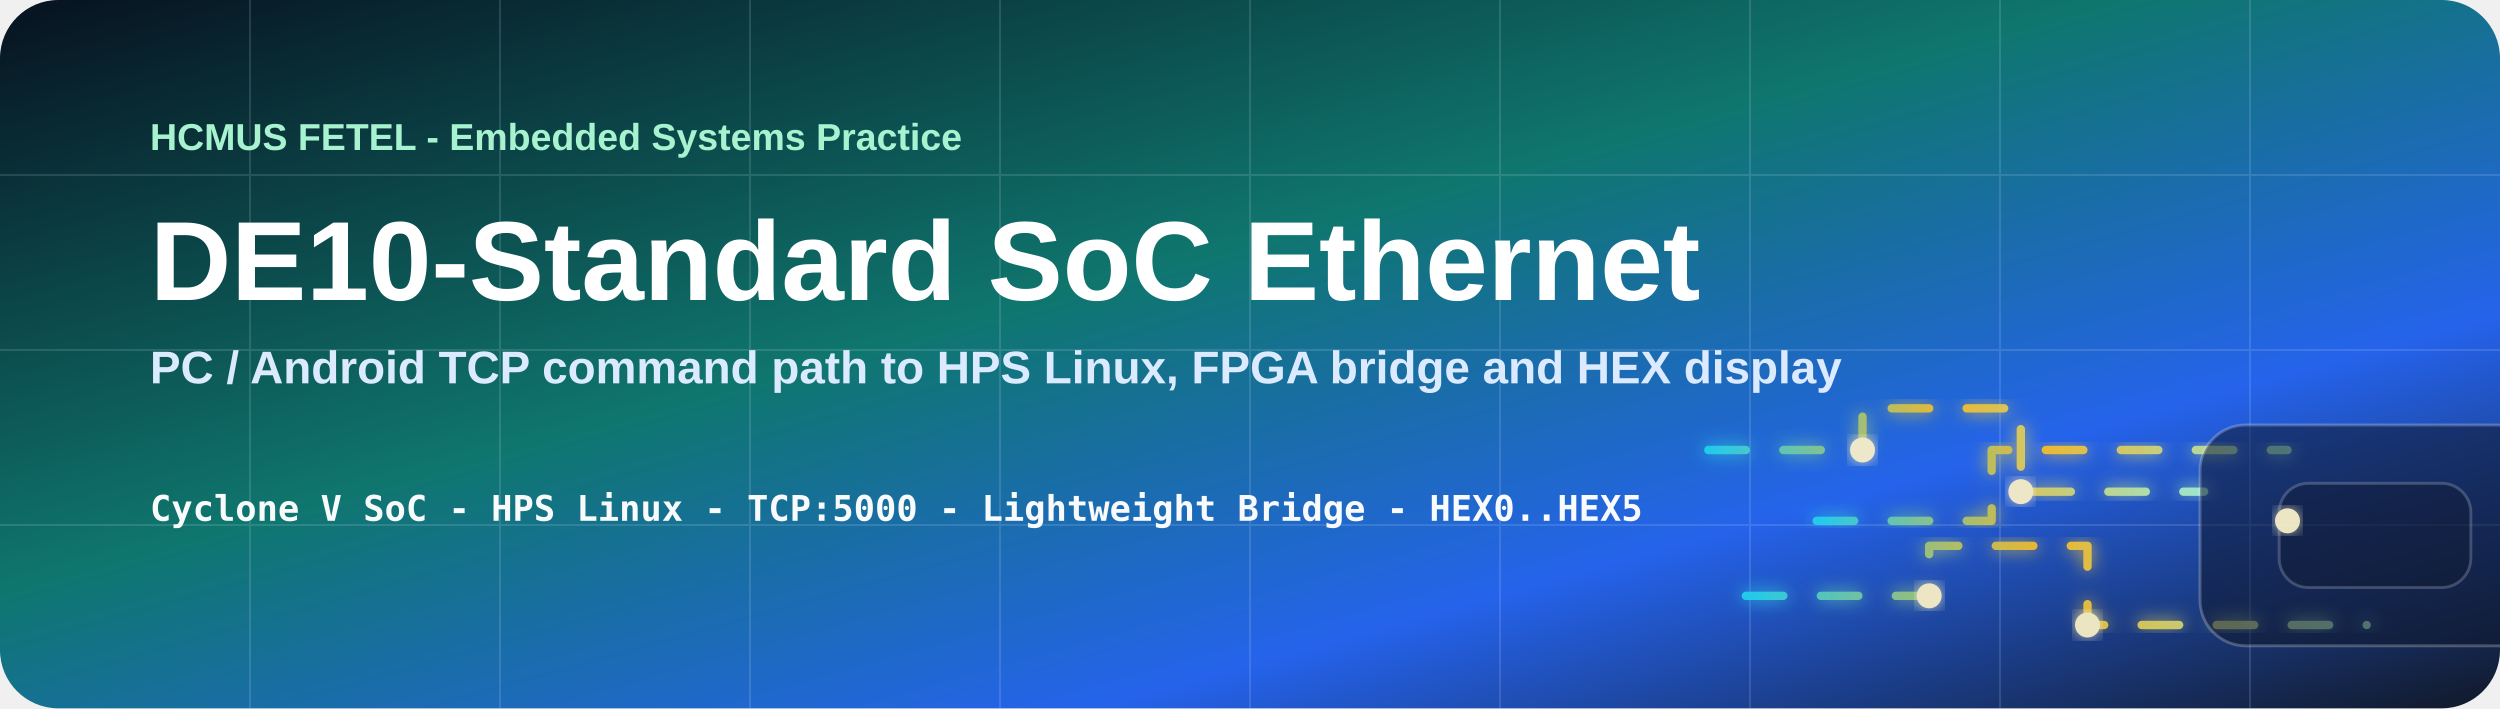
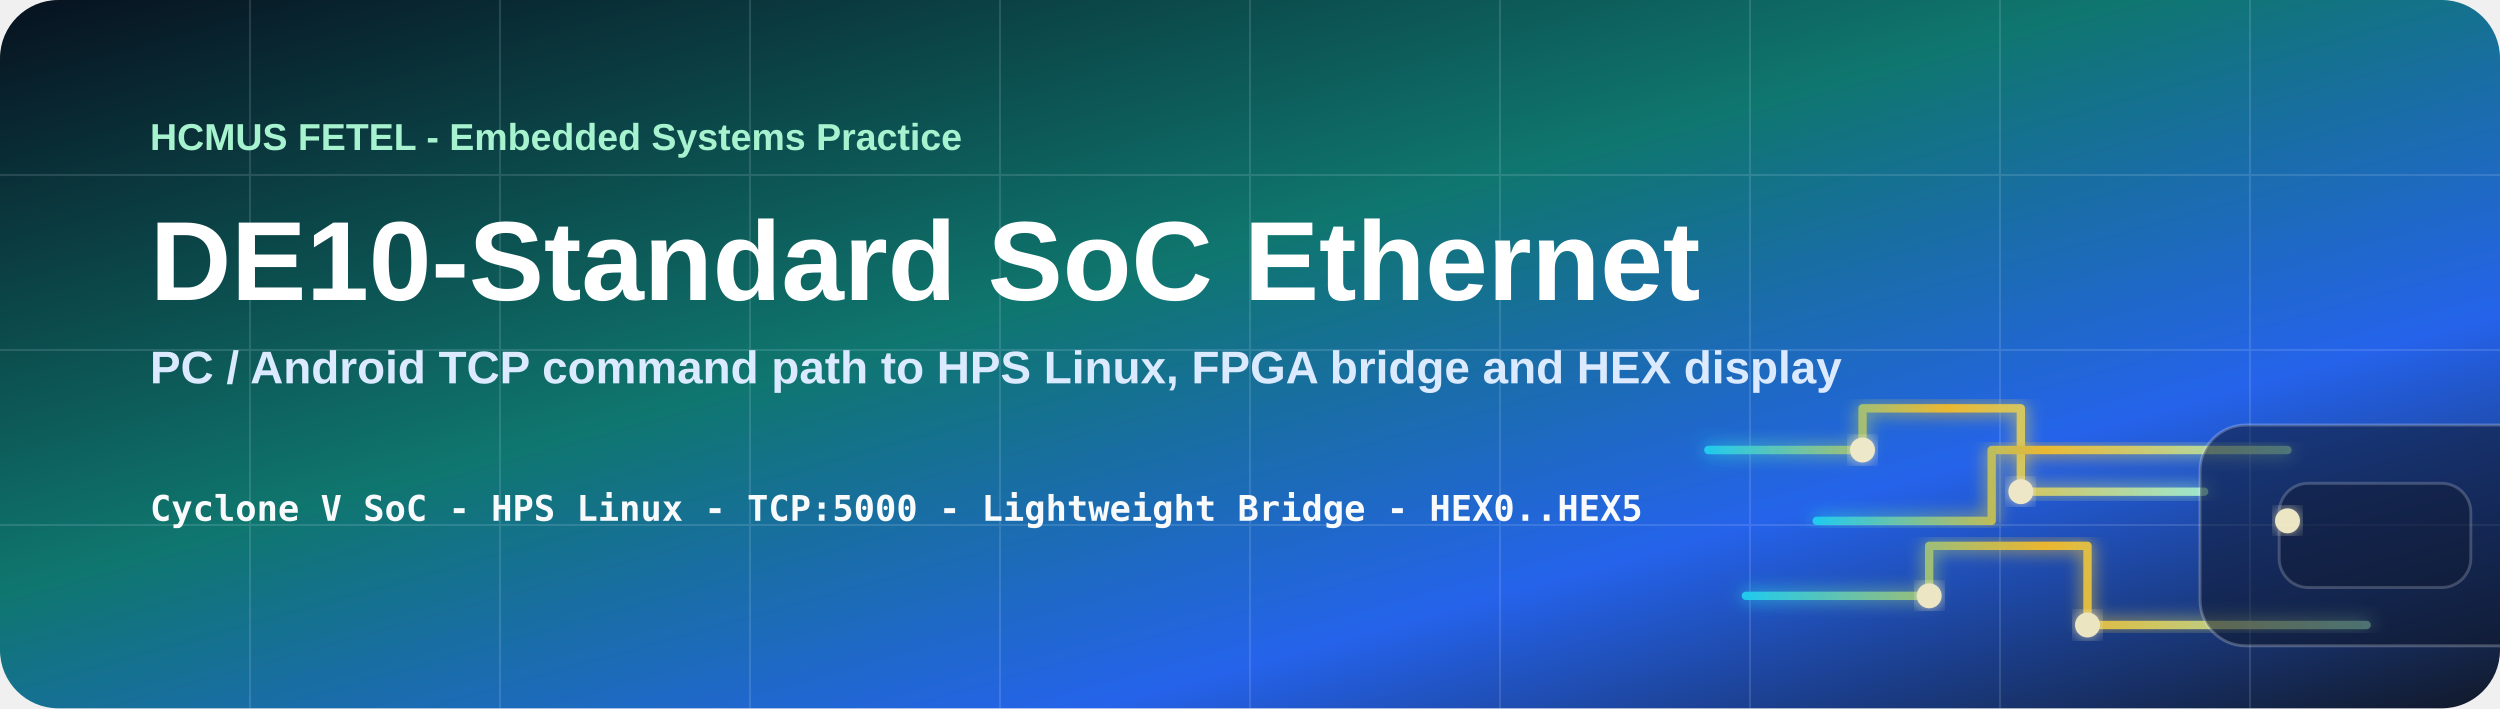
<svg xmlns="http://www.w3.org/2000/svg" width="1200" height="340" viewBox="0 0 1200 340" role="img" aria-labelledby="title desc">
  <defs>
    <linearGradient id="bg" x1="0" y1="0" x2="1" y2="1">
      <stop offset="0%" stop-color="#07111f" />
      <stop offset="42%" stop-color="#0f766e" />
      <stop offset="72%" stop-color="#2563eb" />
      <stop offset="100%" stop-color="#111827" />
    </linearGradient>
    <linearGradient id="wire" x1="0" y1="0" x2="1" y2="0">
      <stop offset="0%" stop-color="#22d3ee" />
      <stop offset="48%" stop-color="#fbbf24" />
      <stop offset="100%" stop-color="#a7f3d0" />
    </linearGradient>
    <filter id="glow">
      <feGaussianBlur stdDeviation="4" result="blur" />
      <feMerge>
        <feMergeNode in="blur" />
        <feMergeNode in="SourceGraphic" />
      </feMerge>
    </filter>
    <style>
-       @keyframes dash { to { stroke-dashoffset: -240; } }
      @keyframes float { 0%,100% { transform: translateY(0); opacity:.84; } 50% { transform: translateY(-9px); opacity:1; } }
      @keyframes blink { 0%,100% { opacity:.35; } 50% { opacity:1; } }
      .kicker { font: 700 18px Segoe UI, Arial, sans-serif; fill:#a7f3d0; letter-spacing:0; }
      .title { font: 850 54px Segoe UI, Arial, sans-serif; fill:#ffffff; letter-spacing:0; }
      .sub { font: 650 22px Segoe UI, Arial, sans-serif; fill:#dbeafe; letter-spacing:0; }
      .mono { font: 700 17px Consolas, monospace; fill:#f8fafc; }
      .card { fill:rgba(15,23,42,.70); stroke:rgba(255,255,255,.28); stroke-width:1.3; }
      .label { font: 800 18px Segoe UI, Arial, sans-serif; fill:#ecfeff; }
-       .wire { fill:none; stroke:url(#wire); stroke-width:5; stroke-linecap:round; stroke-dasharray:22 16; animation:dash 3.4s linear infinite; filter:url(#glow); }
-       .trace { fill:none; stroke:url(#wire); stroke-width:4; stroke-linecap:round; stroke-linejoin:round; stroke-dasharray:18 18; animation:dash 4.2s linear infinite; filter:url(#glow); }
+       .wire { fill:none; stroke:url(#wire); stroke-width:5; stroke-linecap:round; filter:url(#glow); }
+       .trace { fill:none; stroke:url(#wire); stroke-width:4; stroke-linecap:round; stroke-linejoin:round; filter:url(#glow); }
      .chip { fill:rgba(15,23,42,.56); stroke:rgba(255,255,255,.26); stroke-width:1.4; }
      .pin { fill:#fef3c7; filter:url(#glow); animation:blink 2.5s ease-in-out infinite; }
    </style>
  </defs>
  <rect width="1200" height="340" rx="28" fill="url(#bg)" />
  <g opacity=".14">
    <path d="M0 84 H1200M0 168 H1200M0 252 H1200M120 0 V340M240 0 V340M360 0 V340M480 0 V340M600 0 V340M720 0 V340M840 0 V340M960 0 V340M1080 0 V340" stroke="#e0f2fe" stroke-width="1" />
  </g>
  <g transform="translate(72 72)">
    <text class="kicker" x="0" y="0">HCMUS FETEL - Embedded Systems Practice</text>
    <text class="title" x="0" y="72">DE10-Standard SoC Ethernet</text>
    <text class="sub" x="0" y="112">PC / Android TCP command path to HPS Linux, FPGA bridge and HEX display</text>
    <text class="mono" x="0" y="178">Cyclone V SoC - HPS Linux - TCP:5000 - Lightweight Bridge - HEX0..HEX5</text>
  </g>
  <g opacity=".92" transform="translate(820 188)">
    <path class="trace" d="M0 28 H74 V8 H150 V48 H238" />
    <path class="trace" d="M18 98 H106 V74 H182 V112 H316" style="animation-delay:.6s" />
    <path class="trace" d="M52 62 H136 V28 H278" style="animation-delay:1.1s" />
    <rect class="chip" x="236" y="16" width="168" height="106" rx="22" />
    <rect class="chip" x="274" y="44" width="92" height="50" rx="14" opacity=".82" />
    <circle class="pin" cx="74" cy="28" r="6" />
    <circle class="pin" cx="150" cy="48" r="6" style="animation-delay:.3s" />
    <circle class="pin" cx="106" cy="98" r="6" style="animation-delay:.7s" />
    <circle class="pin" cx="182" cy="112" r="6" style="animation-delay:1s" />
    <circle class="pin" cx="278" cy="62" r="6" style="animation-delay:1.3s" />
  </g>
</svg>
